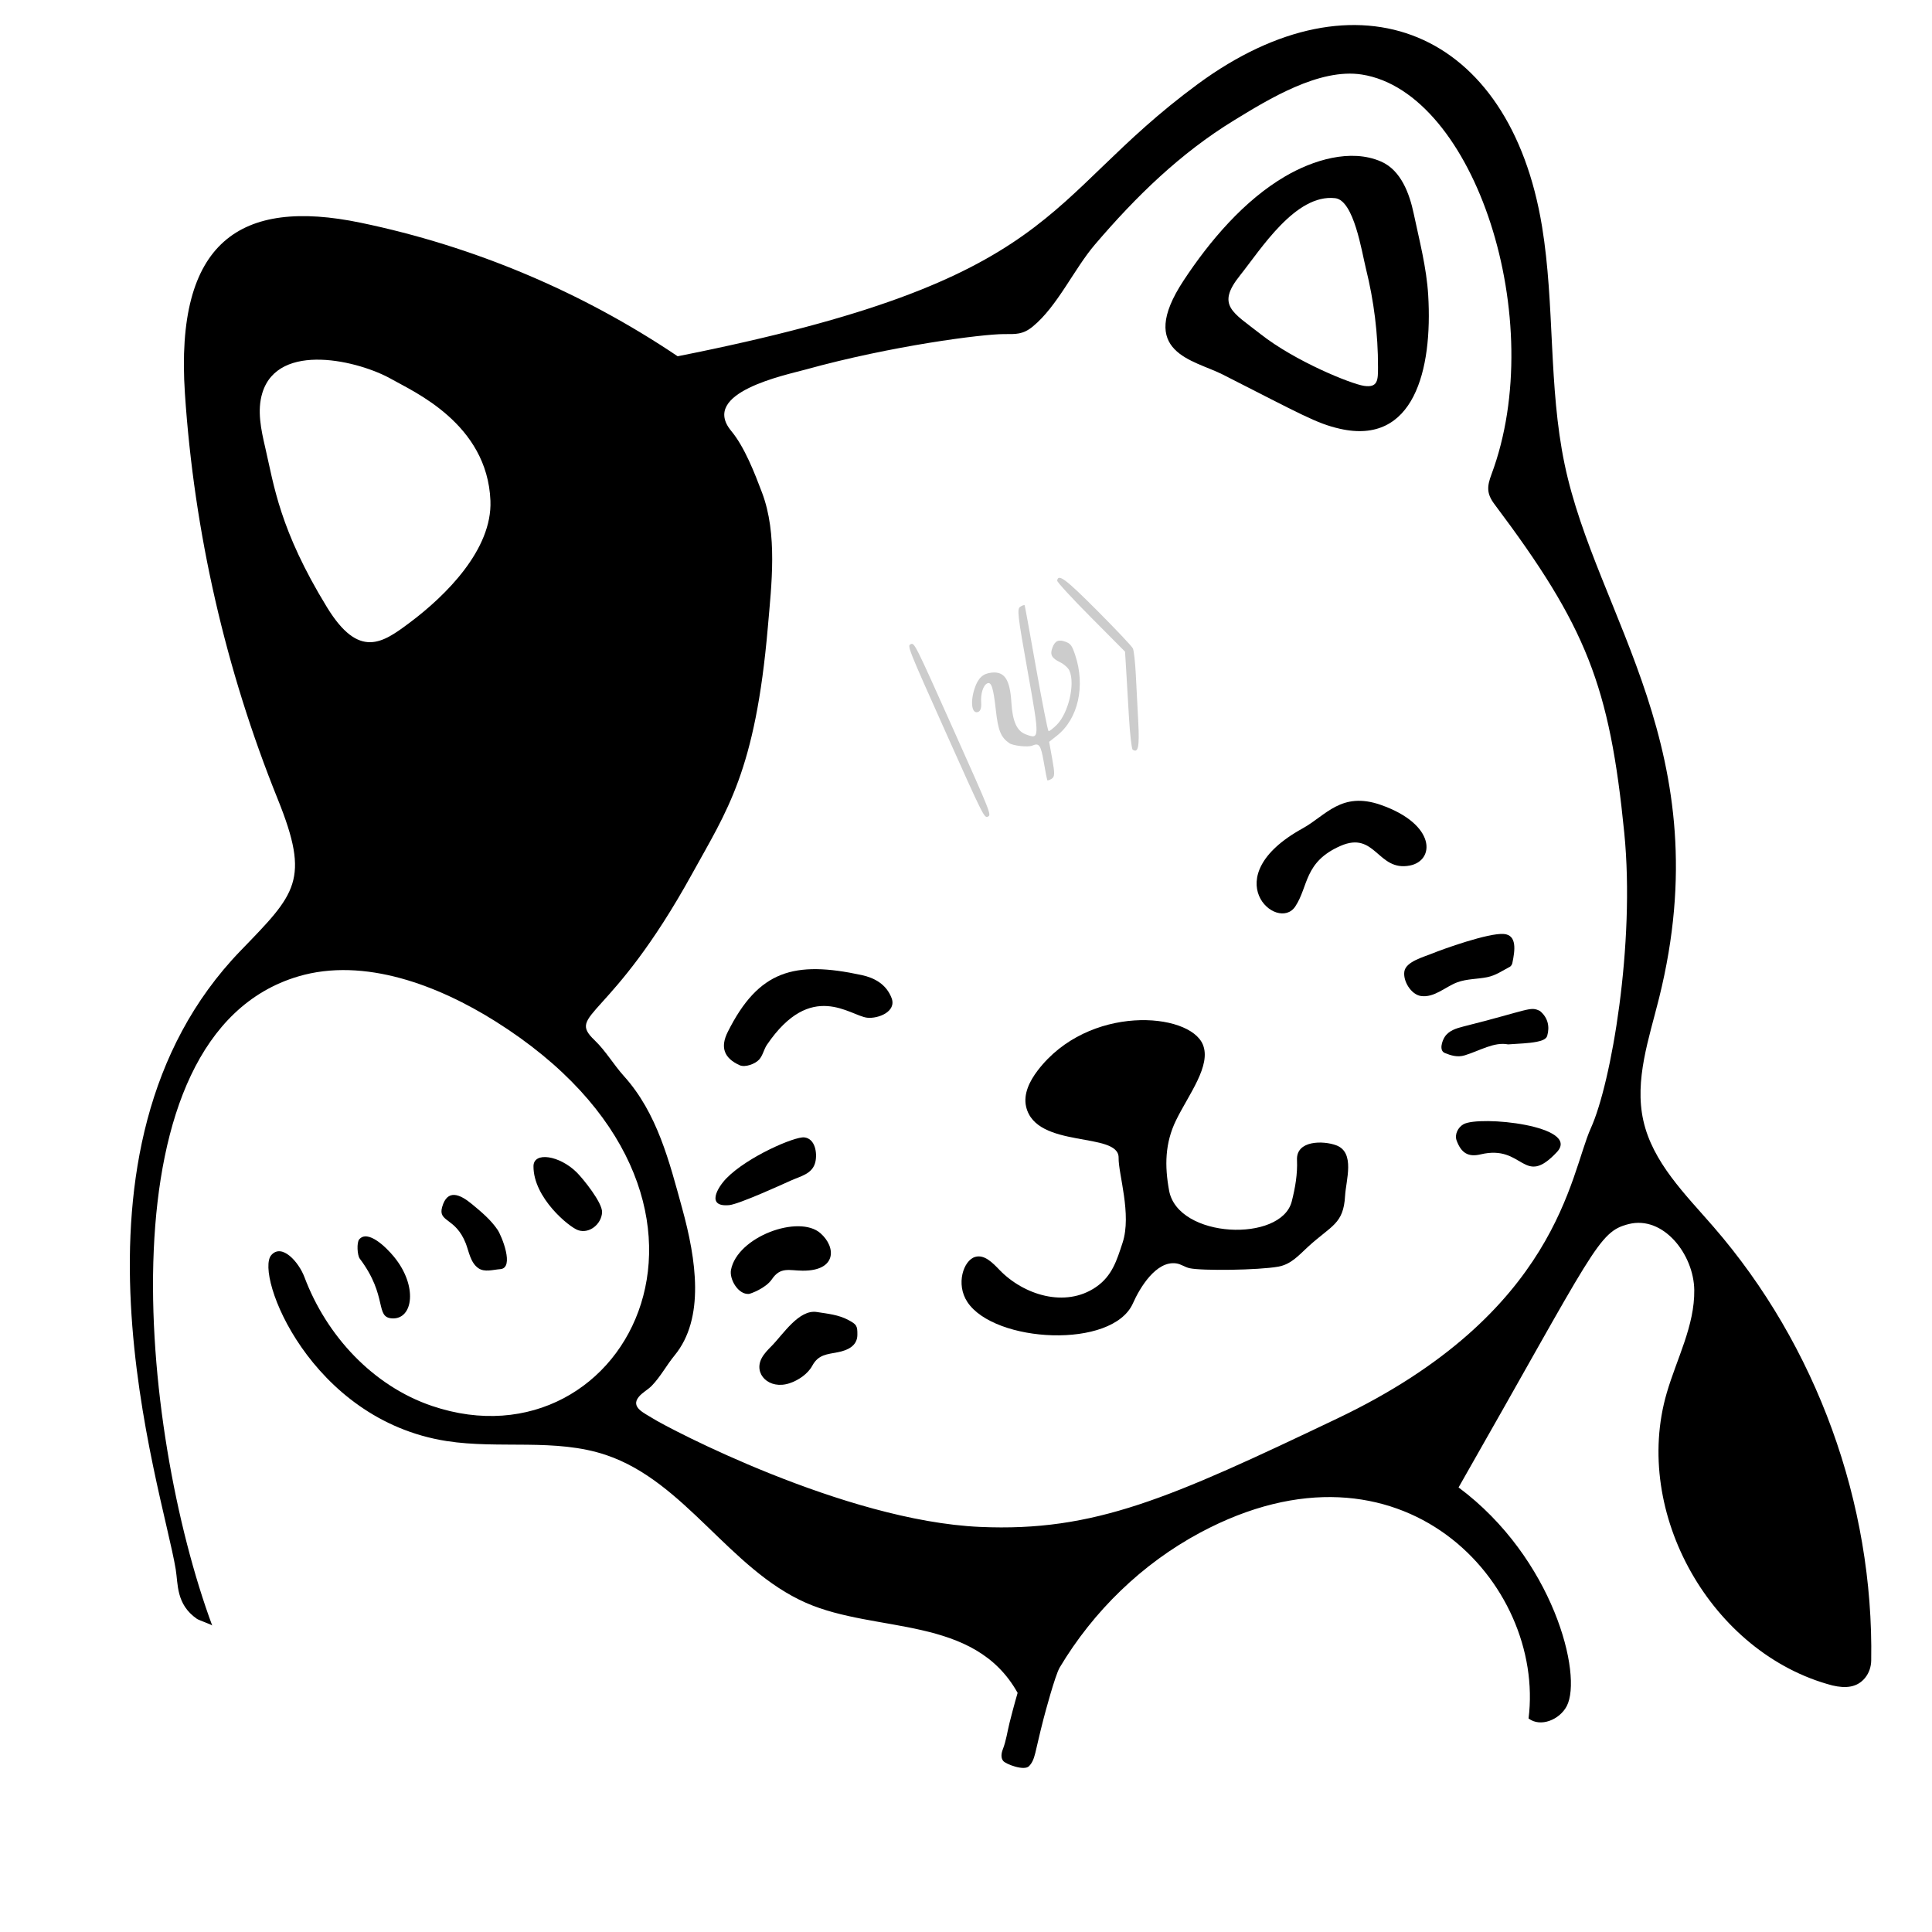
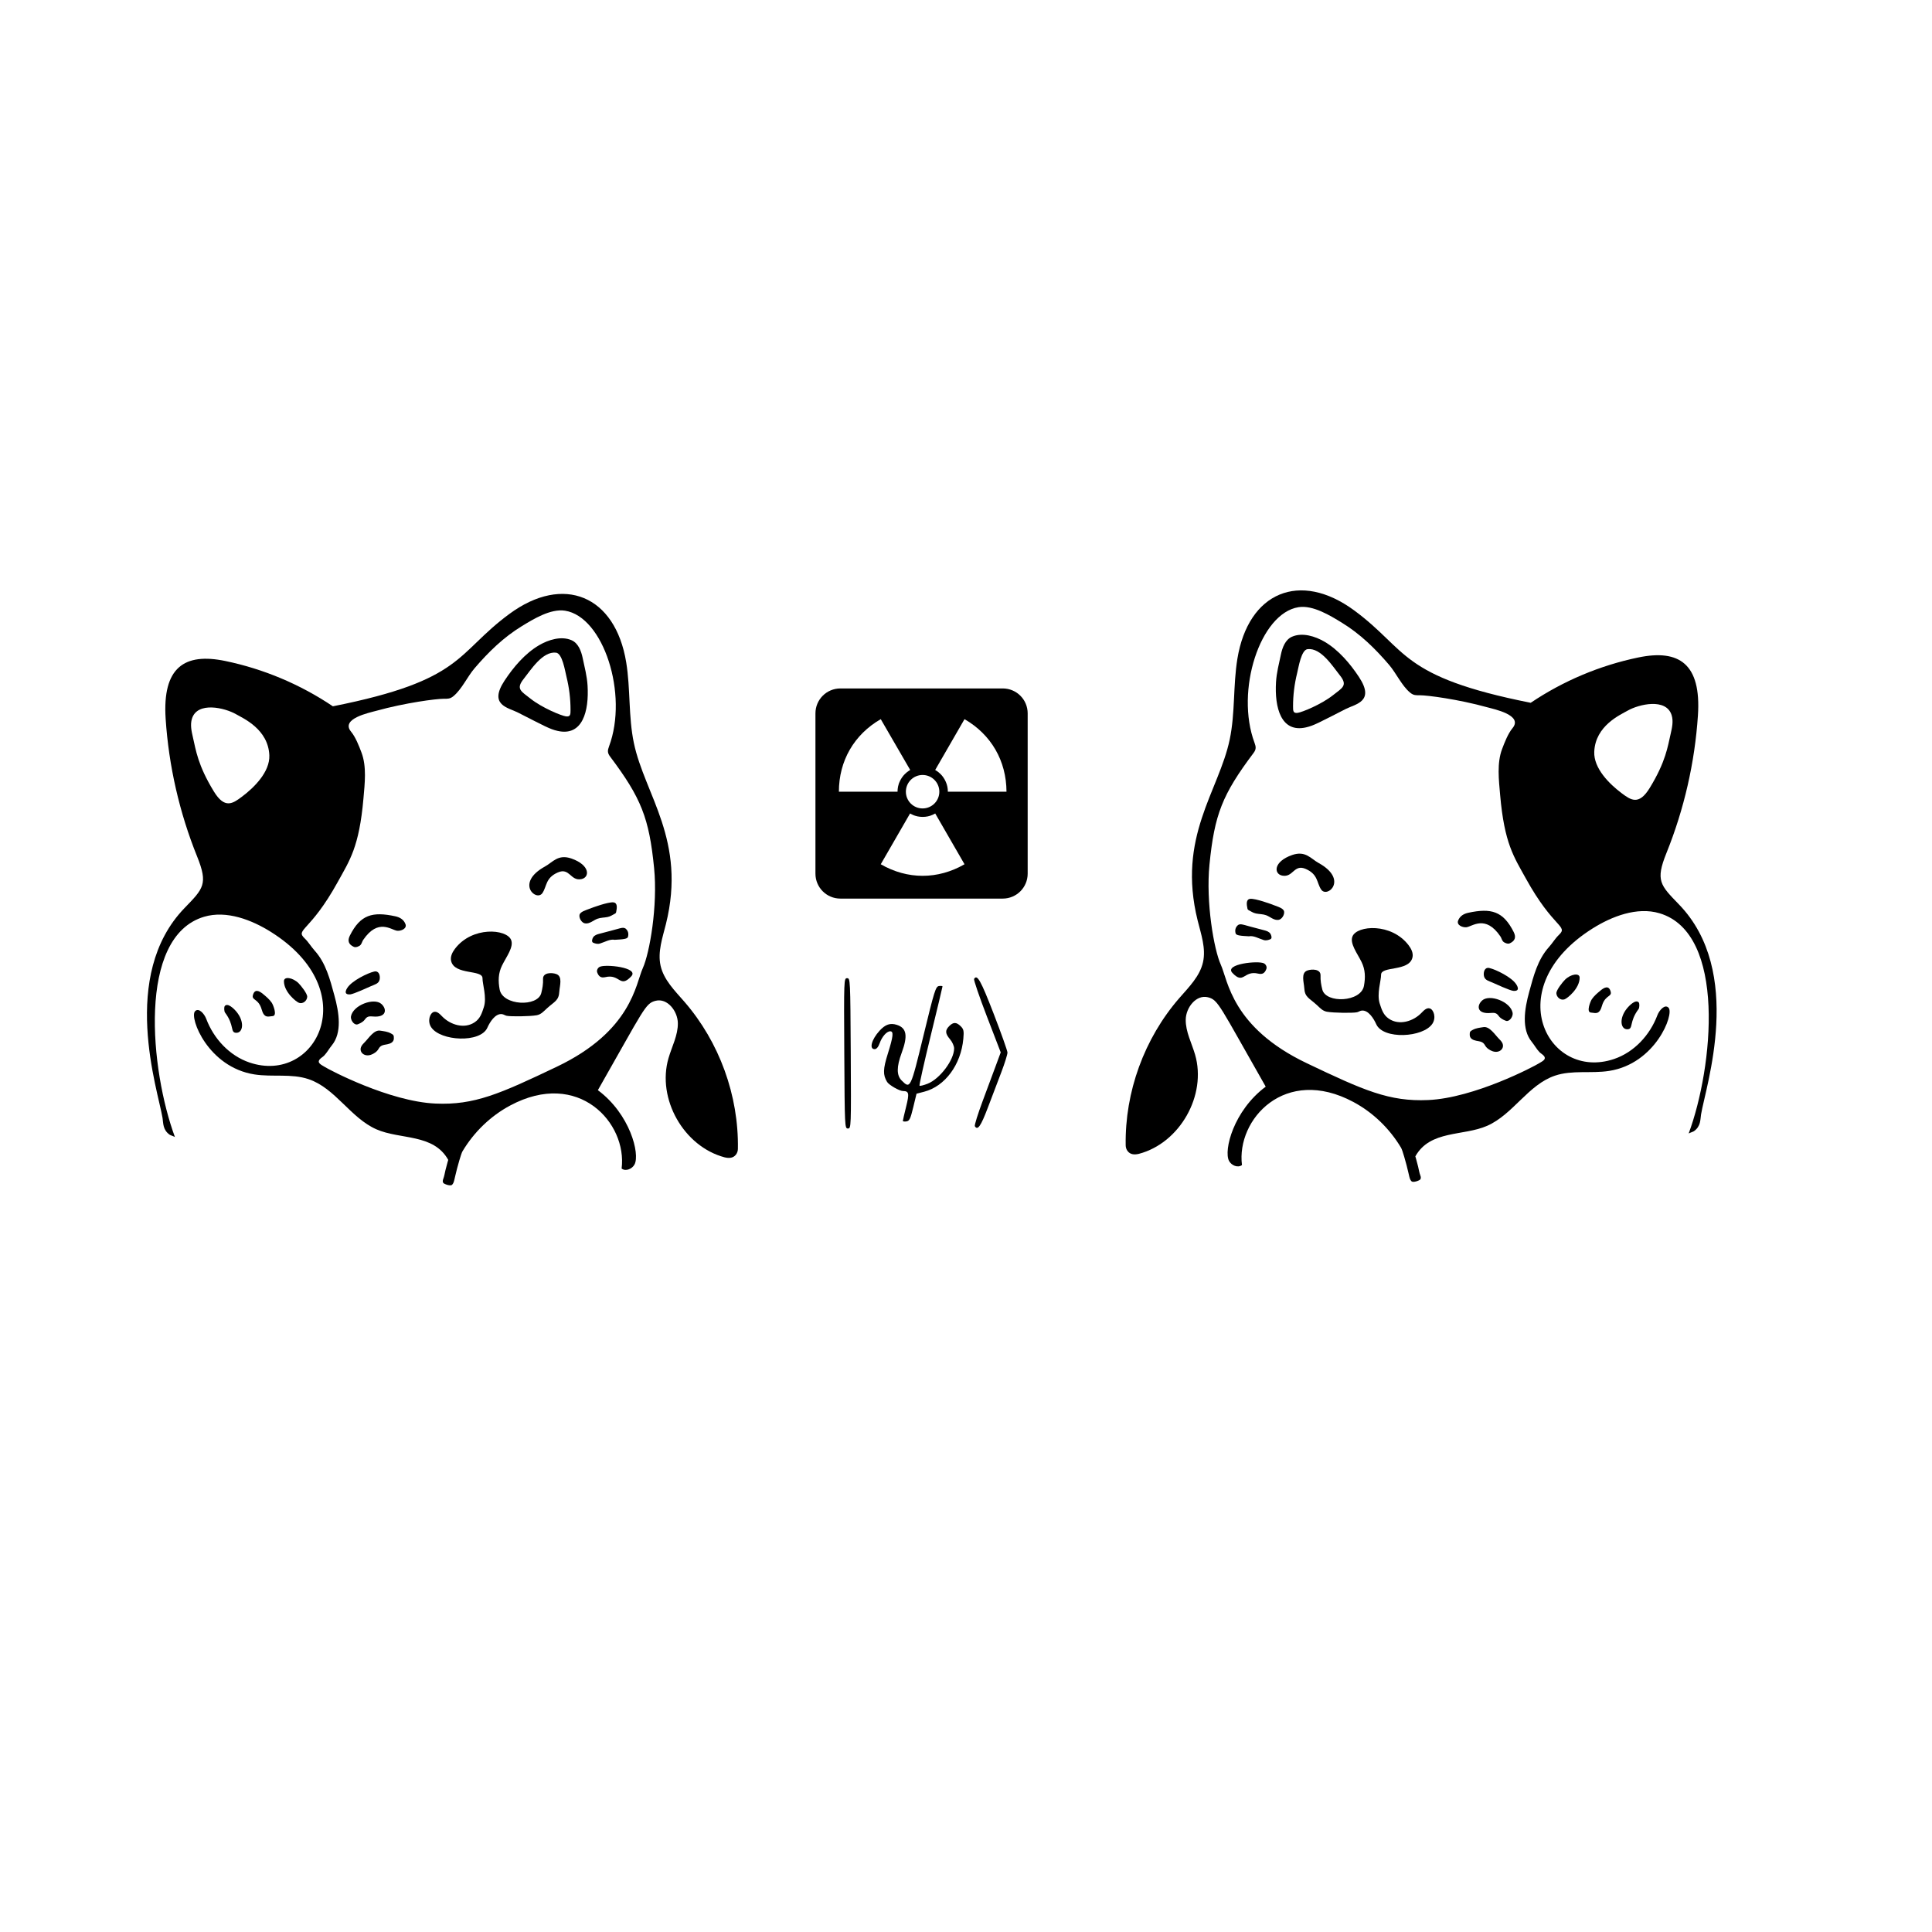
<svg xmlns="http://www.w3.org/2000/svg" width="900" height="900" id="svg2" version="1.1">
  <defs id="defs4" />
  <g id="layer1" transform="translate(-145.8872,310.3078)">
+     <path style="opacity:1;fill:#000000;fill-opacity:1;fill-rule:evenodd;stroke:none;stroke-width:2;stroke-linecap:square;stroke-linejoin:miter;stroke-miterlimit:4;stroke-dasharray:none;stroke-dashoffset:0;stroke-opacity:1" d="m 537.383,10.393 c -6.444,0 -11.631,5.187 -11.631,11.631 l 0,74.636 c 0,6.444 5.187,11.631 11.631,11.631 l 75.605,0 c 6.444,0 11.631,-5.187 11.631,-11.631 l 0,-74.636 c 0,-6.444 -5.187,-11.631 -11.631,-11.631 l -75.605,0 z m 18.791,14.309 13.718,23.67 -0.701,0.438 c -0.321,0.204 -0.613,0.438 -0.905,0.672 -0.292,0.233 -0.584,0.496 -0.847,0.759 -0.263,0.263 -0.525,0.526 -0.759,0.817 -0.233,0.292 -0.467,0.584 -0.672,0.905 -0.204,0.321 -0.409,0.642 -0.584,0.963 -0.175,0.321 -0.35,0.671 -0.496,1.022 -0.175,0.35 -0.292,0.7 -0.409,1.08 -0.117,0.35 -0.204,0.73 -0.292,1.109 -0.058,0.379 -0.146,0.788 -0.175,1.167 -0.029,0.379 -0.058,0.788 -0.058,1.197 l -27.319,0 c 0,-14.36 7.063,-26.618 19.497,-33.798 z m 39.022,0 c 12.433,7.18 19.497,19.438 19.555,33.798 l -27.318,0 c 0,-0.409 -0.029,-0.817 -0.058,-1.197 -0.029,-0.409 -0.087,-0.788 -0.175,-1.167 -0.088,-0.379 -0.175,-0.73 -0.292,-1.109 -0.117,-0.379 -0.263,-0.729 -0.409,-1.08 -0.146,-0.35 -0.321,-0.7 -0.497,-1.022 -0.175,-0.321 -0.379,-0.642 -0.584,-0.963 -0.204,-0.321 -0.437,-0.613 -0.671,-0.905 -0.233,-0.263 -0.496,-0.555 -0.759,-0.817 -0.292,-0.263 -0.555,-0.525 -0.847,-0.759 -0.292,-0.234 -0.584,-0.467 -0.905,-0.672 -0.233,-0.175 -0.467,-0.292 -0.701,-0.438 l 13.659,-23.67 z m -19.525,26.005 a 7.793,7.793 0 0 1 7.793,7.793 7.793,7.793 0 0 1 -7.793,7.793 7.793,7.793 0 0 1 -7.793,-7.793 7.793,7.793 0 0 1 7.793,-7.793 z m -5.837,17.921 c 0.088,0.058 0.175,0.117 0.292,0.175 0.321,0.175 0.671,0.351 1.022,0.497 0.35,0.175 0.7,0.292 1.08,0.409 0.35,0.117 0.73,0.204 1.109,0.292 0.379,0.088 0.788,0.146 1.167,0.175 0.409,0.029 0.788,0.058 1.197,0.058 0.409,0 0.817,-0.029 1.197,-0.058 0.409,-0.029 0.788,-0.087 1.167,-0.175 0.379,-0.088 0.73,-0.175 1.109,-0.292 0.379,-0.117 0.729,-0.263 1.08,-0.409 0.35,-0.146 0.7,-0.321 1.022,-0.497 l 0.263,-0.175 13.659,23.67 c -12.433,7.18 -26.589,7.18 -39.022,0 l 13.66,-23.67 z" id="rect4282" />
    <g style="font-style:normal;font-variant:normal;font-weight:normal;font-stretch:normal;font-size:1041.667px;line-height:125%;font-family:FreeSerif;-inkscape-font-specification:FreeSerif;letter-spacing:0px;word-spacing:0px;fill:#000000;fill-opacity:1;stroke:none" id="text3024" />
-     <g id="g4157" transform="matrix(0.5010862,0,0,0.5010862,185.8244,-309.9639)">
+     <g id="g4157" transform="matrix(0.1700438,0,0,0.1700438,207.3768,-37.48755)">
      <path id="path4159" d="m 1513.211,1139.773 c -26.153,-30.132 -56.498,-59.804 -65.177,-98.747 -8.427,-37.811 5.355,-76.49 14.693,-114.087 56.957,-229.308 -58.146,-353.746 -87.878,-496.049 -15.142,-72.474 -9.009,-147.862 -20.97,-220.928 C 1323.968,27.242 1182.372,-31.931 1033.762,77.531 886.123,186.277 910.604,258.98 550.293,330.521 461.298,270.576 360.556,228.145 255.491,206.354 143.854,183.201 82.799,223.554 92.207,365.15 c 8.583,129.177 37.822,256.961 86.269,377.017 30.527,75.648 16.839,87.913 -34.322,140.778 -179.303,185.275 -73.066,498.763 -60.49,575.342 2.287,13.924 0.269,32.532 19.737,46.026 1.759,1.219 13.887,5.396 14.184,6.197 -67.176,-181.3 -104.337,-548.525 79.79,-603.399 61.886,-18.444 131.216,8.857 183.264,41.542 257.679,161.818 123.45,419.309 -58.637,357.74 -55.016,-18.603 -98.227,-65.393 -118.658,-119.756 -5.287,-14.07 -20.984,-31.816 -30.857,-20.483 -15.51,17.803 35.984,153.011 163.002,172.846 49.186,7.681 101.076,-2.912 148.256,12.974 73.549,24.764 114.773,106.136 185.804,137.397 65.406,28.785 156.223,11.175 196.793,83.733 0,0 -3.499,11.757 -7.51,27.81 -2.093,8.377 -3.125,16.632 -6.25,24.668 -1.385,3.562 -2.051,7.989 0.434,10.893 2.477,2.896 19.459,9.475 23.947,4.731 5.93,-6.268 5.238,-12.255 13.439,-43.876 1.223,-4.715 10.797,-40.662 15.055,-47.799 31.31,-52.474 76.742,-96.59 130.649,-125.43 187.178,-100.14 320.956,47.778 305.221,172.81 11.295,8.527 28.921,1.05 35.493,-11.483 15.008,-28.622 -12.236,-137.591 -100.549,-203.312 127.017,-222.635 129.584,-237.639 158.193,-244.838 32.165,-8.094 60.481,28.138 60.919,61.302 0.438,33.164 -16.265,63.785 -25.557,95.624 -32.546,111.518 41.641,242.541 154.012,272.005 12.355,2.904 23.129,1.979 30.484,-7.232 3.591,-4.497 5.456,-10.145 5.553,-15.898 2.46,-146.255 -50.772,-292.823 -146.664,-403.306 z M 301.271,578.106 c -25.164,18.839 -47.112,34.551 -77.022,-14.31 -44.141,-72.11 -49.261,-113.471 -57.34,-148.242 -3.901,-16.789 -7.783,-34.537 -2.703,-51.013 14.845,-48.147 90.31,-29.854 120.538,-12.506 19.466,11.171 88.639,40.987 91.489,112.777 1.801,45.376 -41.495,88.24 -74.962,113.294 z m 1098.023,469.879 c -19.502,42.996 -30.047,171.926 -235.49,269.912 -156.119,74.461 -226.025,105.636 -332.438,100.921 -126.388,-5.599 -290.687,-92.215 -304.433,-101.02 -7.349,-4.707 -20.661,-10.044 -12.894,-19.74 3.404,-4.249 8.455,-6.629 12.158,-10.447 8.213,-8.468 13.685,-19.039 21.191,-28.17 28.47,-34.635 20.155,-89.273 7.088,-136.804 -11.924,-43.375 -23.141,-88.586 -54.138,-122.915 -9.541,-10.566 -16.87,-23.392 -27.281,-33.358 -26.542,-25.408 14.757,-17.001 90.736,-154.833 32.255,-58.514 58.742,-95.218 70.309,-228.881 3.474,-40.148 9.18,-86.882 -5.385,-125.401 -6.849,-18.113 -16.184,-42.308 -28.588,-57.26 -29.608,-35.689 50.27,-51.914 69.036,-57.111 80.125,-22.19 164.562,-32.996 184.459,-32.973 11.043,0.012 17.55,0.588 26.875,-7.09 22.926,-18.877 38.197,-53.313 57.781,-76.244 37.987,-44.482 79.245,-84.793 129.319,-115.42 31.885,-19.502 79.223,-48.738 118.753,-42.542 105.16,16.484 173.858,228.83 120.533,371.623 -4.096,10.969 -4.846,17.7 2.722,27.77 85.576,113.872 107.11,168.699 120.714,305.636 10.253,103.262 -12.126,232.675 -31.027,274.347 z" />
      <path id="path4161" d="m 456.336,1089.131 c 6.233,6.155 24.117,28.409 23.687,37.241 -0.521,10.725 -11.538,20.144 -22.183,16.639 -8.212,-2.704 -41.755,-30.055 -41.58,-59.534 0.082,-13.751 24.159,-10.062 40.076,5.654 z" />
      <path id="path4163" d="m 364.881,1178.201 c -7.345,-5.237 -8.654,-15.525 -11.611,-23.041 -9.543,-24.251 -25.954,-19.429 -21.943,-33.675 4.8,-17.047 16.421,-12.089 27.571,-2.876 8.766,7.243 17.658,14.623 24.019,24.048 3.625,5.372 16.063,35.604 2.387,36.536 -6.622,0.452 -14.567,3.183 -20.423,-0.992 z" />
      <path id="path4165" d="m 285.236,1224.975 c -16.857,-0.608 -3.845,-20.258 -30.489,-55.574 -2.322,-3.078 -2.948,-14.98 -0.513,-17.872 7.879,-9.36 24.751,6.89 32.378,16.205 22.237,27.159 17.683,57.928 -1.376,57.241 z" />
      <path id="path4167" d="m 1026.152,1178.3 c -4.4,-0.988 -7.848,-3.813 -12.337,-4.456 -18.762,-2.687 -33.961,22.843 -40.255,37.065 -18.956,42.84 -128.826,36.937 -153.958,-1.215 -10.923,-16.583 -3.617,-38.579 7.147,-41.85 8.716,-2.649 16.488,5.584 22.814,12.138 22.334,23.138 60.924,35.443 89.487,15.939 15.178,-10.364 19.441,-24.802 24.852,-41.253 8.683,-26.4 -3.987,-64.117 -3.675,-78.946 0.522,-24.79 -76.71,-7.925 -85.986,-47.513 -2.777,-11.85 3.329,-23.97 10.711,-33.647 47.18,-61.85 141.029,-54.294 153.57,-24.207 8.111,19.46 -13.151,46.409 -24.854,70.349 -10.421,21.317 -10.733,42.461 -6.508,65.432 8.24,44.795 104.281,48.515 114.044,10.036 3.174,-12.509 5.44,-25.328 4.856,-38.549 -0.809,-18.365 24.469,-18.029 36.445,-13.585 17.88,6.634 9.067,32.536 8.253,46.999 -1.489,26.459 -12.642,27.368 -34.465,47.374 -8.485,7.778 -15.621,16.287 -27.586,18.448 -18.371,3.318 -71.256,3.979 -82.555,1.441 z" />
      <path id="path4169" d="m 1165.789,397.884 c -21.478,-4.91 -35.042,-12.902 -108.763,-50.389 -26.837,-13.646 -80.673,-20.143 -36.401,-87.37 24.263,-36.844 56.284,-74.62 94.725,-97.025 25.309,-14.751 60.416,-26.014 88.841,-13.614 18.62,8.125 26.483,29.966 30.368,48.385 5.297,25.112 11.916,49.994 13.473,75.765 4.213,69.703 -13.356,139.997 -82.243,124.248 z m -4.224,-214.332 c -36.9,-4.21 -69.141,47.615 -88.59,71.948 -22.23,27.813 -6.561,34.109 19.008,54.253 32.491,25.596 84.395,46.491 96.385,48.285 13.16,1.969 12.985,-5.815 13.009,-17.403 0.066,-30.823 -3.791,-61.637 -11.22,-91.544 -3.912,-15.755 -11.138,-63.548 -28.592,-65.539 z" />
      <path id="path4171" d="m 1166.532,785.708 c -33.999,14.871 -29.684,37.645 -42.067,56.304 -16.539,24.921 -75.594,-27.122 6.865,-72.599 21.582,-11.903 35.962,-34.673 72.665,-21.82 51.524,18.043 50.424,51.761 27.029,56.366 -30.105,5.925 -31.815,-32.543 -64.492,-18.251 z" />
      <path id="path4173" d="m 633.279,970.612 c -2.789,4.104 -3.766,9.821 -7.137,13.623 -3.642,4.108 -13.067,7.727 -18.335,5.324 -14.615,-6.668 -18.012,-16.788 -10.953,-30.893 28.664,-57.276 61.815,-66.413 124.579,-52.86 11.553,2.495 22.771,8.339 27.733,21.337 4.857,12.725 -12.617,19.396 -22.681,18.288 -15.94,-1.756 -52.004,-35.434 -93.206,25.181 z" />
      <path id="path4175" d="m 637.908,1188.575 c -5.595,8.292 -19.762,13.507 -21.387,13.638 -9.983,0.808 -18.272,-13.722 -16.661,-22.27 5.828,-30.925 63.093,-51.854 83.183,-34.161 14.926,13.144 14.964,35.14 -16.662,34.828 -12.395,-0.122 -20.509,-3.84 -28.473,7.965 z" />
      <path id="path4177" d="m 717.365,1240.397 c -0.134,10.242 -9.212,14.252 -17.947,15.986 -10.358,2.056 -18.298,2.074 -24.009,12.648 -4.116,7.621 -13.043,13.583 -21.119,16.241 -19.047,6.269 -33.744,-8.64 -25.868,-23.381 2.274,-4.255 5.724,-7.743 9.124,-11.165 10.586,-10.651 25.384,-34.309 42.111,-31.688 10.141,1.589 20.158,2.509 29.361,7.443 7.688,4.12 8.458,5.321 8.347,13.916 z" />
      <path id="path4179" d="m 1275.09,912.52 c -10.904,4.013 -21.432,14.606 -33.884,12.73 -9.084,-1.369 -16.852,-14.026 -15.304,-22.983 1.555,-8.994 17.964,-13.307 25.038,-16.213 10.747,-4.414 53.436,-19.693 67.508,-18.453 12.137,1.07 10.386,14.942 7.799,27.098 -0.27,1.269 -1.226,2.85 -2.317,3.415 -7.241,3.752 -12.936,8.02 -21.154,9.666 -9.195,1.843 -18.782,1.463 -27.686,4.74 z" />
      <path id="path4181" d="m 668.031,1056.7 c 10.209,1.148 12.126,14.675 10.294,22.768 -2.564,11.323 -13.866,13.272 -23.274,17.568 -7.218,3.296 -47.912,21.818 -56.838,22.634 -21.661,1.98 -11,-16.295 -2.671,-24.855 19.584,-20.128 63.661,-39.108 72.489,-38.115 z" />
      <path id="path4183" d="m 1296.82,1072.472 c -11.681,2.792 -18.075,-1.341 -22.346,-12.816 -2.113,-5.675 1.276,-12.251 6.259,-15.122 14.762,-8.504 109.854,1.37 86.914,25.851 -31.474,33.587 -30.611,-7.523 -70.827,2.087 z" />
      <path id="path4185" d="m 1322.282,970.236 c -12.939,-2.531 -26.178,5.846 -40.296,10.184 -6.817,2.094 -12.979,0.065 -18.47,-2.172 -5.583,-2.276 -2.596,-11.062 -0.187,-14.872 3.723,-5.888 10.783,-8.09 17.196,-9.706 62.161,-15.659 62.235,-19.071 71.428,-14.475 7.399,6.185 9.197,14.436 6.721,23.097 -0.961,3.362 -5.687,4.732 -9.737,5.523 -7.9,1.543 -15.893,1.635 -26.655,2.421 z" />
    </g>
-     <path style="fill:#cccccc" d="m 586.397,30.708 c -17.711,-39.589 -17.944,-40.176 -16.241,-40.938 1.703,-0.762 1.985,-0.197 19.697,39.392 17.711,39.589 17.944,40.176 16.241,40.938 -1.703,0.762 -1.985,0.197 -19.697,-39.392 z m 87.136,8.208 C 673.039,38.58 672.246,31.587 671.772,23.377 671.298,15.167 670.7,5.031 670.443,0.853 L 669.976,-6.743 654.096,-22.725 c -8.734,-8.79 -15.814,-16.481 -15.732,-17.091 0.456,-3.408 3.908,-0.819 18.709,14.026 8.648,8.674 16.097,16.564 16.553,17.533 0.456,0.969 1.062,6.295 1.348,11.837 0.286,5.541 0.809,15.661 1.162,22.487 0.597,11.533 -0.025,14.6 -2.602,12.849 z m -39.816,14.147 c -0.138,-0.31 -0.855,-4.059 -1.591,-8.331 -1.373,-7.967 -2.158,-9.094 -5.365,-7.705 -1.934,0.838 -8.935,0.094 -10.702,-1.137 -3.94,-2.745 -5.21,-5.853 -6.264,-15.339 -1.169,-10.515 -2.082,-13.375 -3.998,-12.518 -1.89,0.846 -3.147,4.8 -2.841,8.941 0.172,2.326 -0.287,3.862 -1.287,4.309 -3.039,1.36 -3.946,-4.399 -1.732,-10.992 1.614,-4.805 3.849,-6.858 7.92,-7.274 5.988,-0.612 8.518,3.221 9.166,13.889 0.533,8.766 2.537,13.278 6.585,14.824 6.647,2.538 6.655,2.325 1.015,-29.268 -4.742,-26.564 -5.032,-29.136 -3.406,-30.166 0.978,-0.62 1.882,-0.896 2.008,-0.613 0.127,0.282 2.534,13.525 5.351,29.429 2.817,15.903 5.412,29.026 5.767,29.162 0.355,0.135 2.077,-1.186 3.827,-2.936 5.449,-5.45 8.626,-18.999 5.91,-25.207 -0.558,-1.275 -2.502,-3.038 -4.322,-3.918 -3.999,-1.935 -4.855,-3.572 -3.594,-6.874 1.223,-3.204 2.885,-3.912 6.206,-2.644 2.285,0.872 2.899,1.729 4.362,6.083 4.859,14.468 1.414,29.788 -8.455,37.596 l -3.655,2.892 1.452,8.054 c 1.23,6.824 1.18,8.226 -0.326,9.181 -0.978,0.62 -1.892,0.873 -2.03,0.563 z" id="path4154" />
+     <path style="fill:#000000" d="m 539.188,180.392 c -0.195,-34.509 -0.177,-35.011 1.308,-35.019 1.484,-0.009 1.508,0.493 1.704,35.002 0.195,34.509 0.177,35.011 -1.308,35.019 -1.484,0.009 -1.509,-0.493 -1.704,-35.002 z m 60.814,33.931 c -0.252,-0.403 1.414,-5.749 3.703,-11.88 2.289,-6.13 5.105,-13.702 6.258,-16.827 l 2.097,-5.681 -6.436,-16.732 c -3.54,-9.203 -6.227,-17.074 -5.972,-17.492 1.425,-2.335 3.108,0.657 9.123,16.216 3.514,9.091 6.407,17.225 6.428,18.077 0.021,0.852 -1.246,4.924 -2.816,9.051 -1.57,4.127 -4.436,11.663 -6.369,16.746 -3.266,8.589 -4.705,10.621 -6.017,8.521 z m -33.53,-2.473 c -0.001,-0.27 0.68,-3.23 1.514,-6.577 1.556,-6.242 1.346,-7.314 -1.435,-7.331 -1.677,-0.009 -6.536,-2.798 -7.428,-4.261 -1.988,-3.263 -1.916,-5.933 0.36,-13.178 2.523,-8.031 2.775,-10.407 1.105,-10.397 -1.648,0.009 -3.832,2.486 -4.937,5.599 -0.622,1.749 -1.447,2.72 -2.32,2.725 -2.649,0.014 -1.462,-4.469 2.265,-8.559 2.717,-2.981 5.003,-3.759 8.101,-2.756 4.557,1.475 5.169,5.078 2.218,13.054 -2.425,6.554 -2.413,10.482 0.039,12.906 4.026,3.981 4.1,3.828 10.129,-20.986 5.07,-20.864 5.683,-22.829 7.198,-23.058 0.911,-0.137 1.657,-0.049 1.659,0.198 0.002,0.246 -2.494,10.661 -5.545,23.145 -3.051,12.484 -5.372,22.871 -5.157,23.084 0.215,0.212 1.893,-0.197 3.729,-0.91 5.717,-2.22 12.376,-11.066 12.39,-16.458 0.002,-1.107 -0.848,-3.015 -1.89,-4.239 -2.291,-2.692 -2.389,-4.158 -0.411,-6.158 1.918,-1.94 3.356,-1.923 5.367,0.065 1.384,1.368 1.556,2.189 1.224,5.828 -1.103,12.094 -8.527,22.143 -18.218,24.663 l -3.59,0.933 -1.527,6.331 c -1.294,5.364 -1.78,6.369 -3.183,6.58 -0.911,0.137 -1.657,0.029 -1.659,-0.242 z" id="path4154" />
+     <g id="g4302" transform="matrix(0.5980392,0,0,0.5980392,539.9791,-279.3387)">
+       <rect rx="66.638" ry="66.638" y="279.176" x="884.817" height="335.424" width="338.745" id="rect4282-8" style="opacity:1;fill:#ffcc00;fill-opacity:1;fill-rule:evenodd;stroke:none;stroke-width:2;stroke-linecap:square;stroke-linejoin:miter;stroke-miterlimit:4;stroke-dasharray:none;stroke-dashoffset:0;stroke-opacity:1" />
+       <path id="path4219-2" d="m 989.05,328.201 c -42.6,24.6 -66.801,66.601 -66.801,115.801 l 93.602,0 c 0,-1.4 0.099,-2.8 0.199,-4.1 0.1,-1.3 0.4,-2.7 0.6,-4 0.3,-1.3 0.6,-2.601 1,-3.801 0.4,-1.3 0.8,-2.499 1.4,-3.699 0.5,-1.2 1.099,-2.4 1.699,-3.5 0.6,-1.1 1.3,-2.201 2,-3.301 0.7,-1.1 1.501,-2.1 2.301,-3.1 0.8,-1 1.7,-1.901 2.6,-2.801 0.9,-0.9 1.9,-1.8 2.9,-2.6 1,-0.8 2,-1.601 3.1,-2.301 l 2.4,-1.5 -47,-81.1 z m 133.699,0 -46.799,81.1 c 0.8,0.5 1.6,0.9 2.4,1.5 1.1,0.7 2.1,1.501 3.1,2.301 1,0.8 1.9,1.7 2.9,2.6 0.9,0.9 1.8,1.901 2.6,2.801 0.8,1 1.599,2 2.299,3.1 0.7,1.1 1.4,2.201 2,3.301 0.6,1.1 1.201,2.3 1.701,3.5 0.5,1.2 1,2.399 1.4,3.699 0.4,1.3 0.7,2.501 1,3.801 0.3,1.3 0.5,2.6 0.6,4 0.1,1.3 0.199,2.7 0.199,4.1 l 93.6,0 c -0.2,-49.2 -24.4,-91.201 -67,-115.801 z m -66.898,89.1 a 26.7,26.7 0 0 0 -26.701,26.701 26.7,26.7 0 0 0 26.701,26.699 26.7,26.7 0 0 0 26.699,-26.699 26.7,26.7 0 0 0 -26.699,-26.701 z m -20,61.4 -46.801,81.1 c 42.6,24.6 91.099,24.6 133.699,0 l -46.799,-81.1 -0.9,0.6 c -1.1,0.6 -2.3,1.201 -3.5,1.701 -1.2,0.5 -2.399,1 -3.699,1.4 -1.3,0.4 -2.501,0.7 -3.801,1 -1.3,0.3 -2.6,0.5 -4,0.6 -1.3,0.1 -2.7,0.199 -4.1,0.199 -1.4,0 -2.7,-0.099 -4.1,-0.199 -1.3,-0.1 -2.7,-0.3 -4,-0.6 -1.3,-0.3 -2.601,-0.6 -3.801,-1 -1.3,-0.4 -2.499,-0.8 -3.699,-1.4 -1.2,-0.5 -2.4,-1.101 -3.5,-1.701 -0.4,-0.2 -0.7,-0.4 -1,-0.6 z" />
+     </g>
+     <g id="g4157-7" transform="matrix(-0.1700438,0,0,0.1700438,952.5272,-39.12483)">
+       <path id="path4159-0" d="m 1513.211,1139.773 c -26.153,-30.132 -56.498,-59.804 -65.177,-98.747 -8.427,-37.811 5.355,-76.49 14.693,-114.087 56.957,-229.308 -58.146,-353.746 -87.878,-496.049 -15.142,-72.474 -9.009,-147.862 -20.97,-220.928 C 1323.968,27.242 1182.372,-31.931 1033.762,77.531 886.123,186.277 910.604,258.98 550.293,330.521 461.298,270.576 360.556,228.145 255.491,206.354 143.854,183.201 82.799,223.554 92.207,365.15 c 8.583,129.177 37.822,256.961 86.269,377.017 30.527,75.648 16.839,87.913 -34.322,140.778 -179.303,185.275 -73.066,498.763 -60.49,575.342 2.287,13.924 0.269,32.532 19.737,46.026 1.759,1.219 13.887,5.396 14.184,6.197 -67.176,-181.3 -104.337,-548.525 79.79,-603.399 61.886,-18.444 131.216,8.857 183.264,41.542 257.679,161.818 123.45,419.309 -58.637,357.74 -55.016,-18.603 -98.227,-65.393 -118.658,-119.756 -5.287,-14.07 -20.984,-31.816 -30.857,-20.483 -15.51,17.803 35.984,153.011 163.002,172.846 49.186,7.681 101.076,-2.912 148.256,12.974 73.549,24.764 114.773,106.136 185.804,137.397 65.406,28.785 156.223,11.175 196.793,83.733 0,0 -3.499,11.757 -7.51,27.81 -2.093,8.377 -3.125,16.632 -6.25,24.668 -1.385,3.562 -2.051,7.989 0.434,10.893 2.477,2.896 19.459,9.475 23.947,4.731 5.93,-6.268 5.238,-12.255 13.439,-43.876 1.223,-4.715 10.797,-40.662 15.055,-47.799 31.31,-52.474 76.742,-96.59 130.649,-125.43 187.178,-100.14 320.956,47.778 305.221,172.81 11.295,8.527 28.921,1.05 35.493,-11.483 15.008,-28.622 -12.236,-137.591 -100.549,-203.312 127.017,-222.635 129.584,-237.639 158.193,-244.838 32.165,-8.094 60.481,28.138 60.919,61.302 0.438,33.164 -16.265,63.785 -25.557,95.624 -32.546,111.518 41.641,242.541 154.012,272.005 12.355,2.904 23.129,1.979 30.484,-7.232 3.591,-4.497 5.456,-10.145 5.553,-15.898 2.46,-146.255 -50.772,-292.823 -146.664,-403.306 z M 301.271,578.106 c -25.164,18.839 -47.112,34.551 -77.022,-14.31 -44.141,-72.11 -49.261,-113.471 -57.34,-148.242 -3.901,-16.789 -7.783,-34.537 -2.703,-51.013 14.845,-48.147 90.31,-29.854 120.538,-12.506 19.466,11.171 88.639,40.987 91.489,112.777 1.801,45.376 -41.495,88.24 -74.962,113.294 z m 1098.023,469.879 c -19.502,42.996 -30.047,171.926 -235.49,269.912 -156.119,74.461 -226.025,105.636 -332.438,100.921 -126.388,-5.599 -290.687,-92.215 -304.433,-101.02 -7.349,-4.707 -20.661,-10.044 -12.894,-19.74 3.404,-4.249 8.455,-6.629 12.158,-10.447 8.213,-8.468 13.685,-19.039 21.191,-28.17 28.47,-34.635 20.155,-89.273 7.088,-136.804 -11.924,-43.375 -23.141,-88.586 -54.138,-122.915 -9.541,-10.566 -16.87,-23.392 -27.281,-33.358 -26.542,-25.408 14.757,-17.001 90.736,-154.833 32.255,-58.514 58.742,-95.218 70.309,-228.881 3.474,-40.148 9.18,-86.882 -5.385,-125.401 -6.849,-18.113 -16.184,-42.308 -28.588,-57.26 -29.608,-35.689 50.27,-51.914 69.036,-57.111 80.125,-22.19 164.562,-32.996 184.459,-32.973 11.043,0.012 17.55,0.588 26.875,-7.09 22.926,-18.877 38.197,-53.313 57.781,-76.244 37.987,-44.482 79.245,-84.793 129.319,-115.42 31.885,-19.502 79.223,-48.738 118.753,-42.542 105.16,16.484 173.858,228.83 120.533,371.623 -4.096,10.969 -4.846,17.7 2.722,27.77 85.576,113.872 107.11,168.699 120.714,305.636 10.253,103.262 -12.126,232.675 -31.027,274.347 z" />
+       <path id="path4161-5" d="m 456.336,1089.131 c 6.233,6.155 24.117,28.409 23.687,37.241 -0.521,10.725 -11.538,20.144 -22.183,16.639 -8.212,-2.704 -41.755,-30.055 -41.58,-59.534 0.082,-13.751 24.159,-10.062 40.076,5.654 z" />
+       <path id="path4163-7" d="m 364.881,1178.201 c -7.345,-5.237 -8.654,-15.525 -11.611,-23.041 -9.543,-24.251 -25.954,-19.429 -21.943,-33.675 4.8,-17.047 16.421,-12.089 27.571,-2.876 8.766,7.243 17.658,14.623 24.019,24.048 3.625,5.372 16.063,35.604 2.387,36.536 -6.622,0.452 -14.567,3.183 -20.423,-0.992 z" />
+       <path id="path4165-9" d="m 285.236,1224.975 c -16.857,-0.608 -3.845,-20.258 -30.489,-55.574 -2.322,-3.078 -2.948,-14.98 -0.513,-17.872 7.879,-9.36 24.751,6.89 32.378,16.205 22.237,27.159 17.683,57.928 -1.376,57.241 z" />
+       <path id="path4167-5" d="m 1026.152,1178.3 c -4.4,-0.988 -7.848,-3.813 -12.337,-4.456 -18.762,-2.687 -33.961,22.843 -40.255,37.065 -18.956,42.84 -128.826,36.937 -153.958,-1.215 -10.923,-16.583 -3.617,-38.579 7.147,-41.85 8.716,-2.649 16.488,5.584 22.814,12.138 22.334,23.138 60.924,35.443 89.487,15.939 15.178,-10.364 19.441,-24.802 24.852,-41.253 8.683,-26.4 -3.987,-64.117 -3.675,-78.946 0.522,-24.79 -76.71,-7.925 -85.986,-47.513 -2.777,-11.85 3.329,-23.97 10.711,-33.647 47.18,-61.85 141.029,-54.294 153.57,-24.207 8.111,19.46 -13.151,46.409 -24.854,70.349 -10.421,21.317 -10.733,42.461 -6.508,65.432 8.24,44.795 104.281,48.515 114.044,10.036 3.174,-12.509 5.44,-25.328 4.856,-38.549 -0.809,-18.365 24.469,-18.029 36.445,-13.585 17.88,6.634 9.067,32.536 8.253,46.999 -1.489,26.459 -12.642,27.368 -34.465,47.374 -8.485,7.778 -15.621,16.287 -27.586,18.448 -18.371,3.318 -71.256,3.979 -82.555,1.441 z" />
+       <path id="path4169-0" d="m 1165.789,397.884 c -21.478,-4.91 -35.042,-12.902 -108.763,-50.389 -26.837,-13.646 -80.673,-20.143 -36.401,-87.37 24.263,-36.844 56.284,-74.62 94.725,-97.025 25.309,-14.751 60.416,-26.014 88.841,-13.614 18.62,8.125 26.483,29.966 30.368,48.385 5.297,25.112 11.916,49.994 13.473,75.765 4.213,69.703 -13.356,139.997 -82.243,124.248 z m -4.224,-214.332 c -36.9,-4.21 -69.141,47.615 -88.59,71.948 -22.23,27.813 -6.561,34.109 19.008,54.253 32.491,25.596 84.395,46.491 96.385,48.285 13.16,1.969 12.985,-5.815 13.009,-17.403 0.066,-30.823 -3.791,-61.637 -11.22,-91.544 -3.912,-15.755 -11.138,-63.548 -28.592,-65.539 z" />
+       <path id="path4171-7" d="m 1166.532,785.708 c -33.999,14.871 -29.684,37.645 -42.067,56.304 -16.539,24.921 -75.594,-27.122 6.865,-72.599 21.582,-11.903 35.962,-34.673 72.665,-21.82 51.524,18.043 50.424,51.761 27.029,56.366 -30.105,5.925 -31.815,-32.543 -64.492,-18.251 z" />
+       <path id="path4173-3" d="m 633.279,970.612 c -2.789,4.104 -3.766,9.821 -7.137,13.623 -3.642,4.108 -13.067,7.727 -18.335,5.324 -14.615,-6.668 -18.012,-16.788 -10.953,-30.893 28.664,-57.276 61.815,-66.413 124.579,-52.86 11.553,2.495 22.771,8.339 27.733,21.337 4.857,12.725 -12.617,19.396 -22.681,18.288 -15.94,-1.756 -52.004,-35.434 -93.206,25.181 z" />
+       <path id="path4175-5" d="m 637.908,1188.575 c -5.595,8.292 -19.762,13.507 -21.387,13.638 -9.983,0.808 -18.272,-13.722 -16.661,-22.27 5.828,-30.925 63.093,-51.854 83.183,-34.161 14.926,13.144 14.964,35.14 -16.662,34.828 -12.395,-0.122 -20.509,-3.84 -28.473,7.965 z" />
+       <path id="path4177-5" d="m 717.365,1240.397 c -0.134,10.242 -9.212,14.252 -17.947,15.986 -10.358,2.056 -18.298,2.074 -24.009,12.648 -4.116,7.621 -13.043,13.583 -21.119,16.241 -19.047,6.269 -33.744,-8.64 -25.868,-23.381 2.274,-4.255 5.724,-7.743 9.124,-11.165 10.586,-10.651 25.384,-34.309 42.111,-31.688 10.141,1.589 20.158,2.509 29.361,7.443 7.688,4.12 8.458,5.321 8.347,13.916 z" />
+       <path id="path4179-8" d="m 1275.09,912.52 c -10.904,4.013 -21.432,14.606 -33.884,12.73 -9.084,-1.369 -16.852,-14.026 -15.304,-22.983 1.555,-8.994 17.964,-13.307 25.038,-16.213 10.747,-4.414 53.436,-19.693 67.508,-18.453 12.137,1.07 10.386,14.942 7.799,27.098 -0.27,1.269 -1.226,2.85 -2.317,3.415 -7.241,3.752 -12.936,8.02 -21.154,9.666 -9.195,1.843 -18.782,1.463 -27.686,4.74 z" />
+       <path id="path4181-6" d="m 668.031,1056.7 c 10.209,1.148 12.126,14.675 10.294,22.768 -2.564,11.323 -13.866,13.272 -23.274,17.568 -7.218,3.296 -47.912,21.818 -56.838,22.634 -21.661,1.98 -11,-16.295 -2.671,-24.855 19.584,-20.128 63.661,-39.108 72.489,-38.115 z" />
+       <path id="path4183-4" d="m 1296.82,1072.472 c -11.681,2.792 -18.075,-1.341 -22.346,-12.816 -2.113,-5.675 1.276,-12.251 6.259,-15.122 14.762,-8.504 109.854,1.37 86.914,25.851 -31.474,33.587 -30.611,-7.523 -70.827,2.087 z" />
+       <path id="path4185-8" d="m 1322.282,970.236 c -12.939,-2.531 -26.178,5.846 -40.296,10.184 -6.817,2.094 -12.979,0.065 -18.47,-2.172 -5.583,-2.276 -2.596,-11.062 -0.187,-14.872 3.723,-5.888 10.783,-8.09 17.196,-9.706 62.161,-15.659 62.235,-19.071 71.428,-14.475 7.399,6.185 9.197,14.436 6.721,23.097 -0.961,3.362 -5.687,4.732 -9.737,5.523 -7.9,1.543 -15.893,1.635 -26.655,2.421 z" />
+     </g>
+     <path style="fill:#000000" d="m 1175.84,-203.646 c -0.083,-14.718 -0.075,-14.932 0.558,-14.935 0.633,-0.004 0.643,0.21 0.727,14.928 0.083,14.718 0.075,14.932 -0.558,14.935 -0.633,0.004 -0.643,-0.21 -0.727,-14.928 z m 25.936,14.471 c -0.108,-0.172 0.603,-2.452 1.579,-5.067 0.976,-2.615 2.177,-5.844 2.669,-7.176 l 0.894,-2.423 -2.745,-7.136 c -1.51,-3.925 -2.656,-7.282 -2.547,-7.46 0.608,-0.996 1.326,0.28 3.891,6.916 1.499,3.877 2.732,7.346 2.741,7.71 0.01,0.363 -0.531,2.1 -1.201,3.86 -0.669,1.76 -1.892,4.974 -2.716,7.142 -1.393,3.663 -2.007,4.53 -2.566,3.634 z m -14.3,-1.055 c -6e-4,-0.115 0.29,-1.378 0.646,-2.805 0.664,-2.662 0.574,-3.119 -0.612,-3.127 -0.715,-0.004 -2.788,-1.193 -3.168,-1.817 -0.848,-1.391 -0.817,-2.53 0.154,-5.62 1.076,-3.425 1.184,-4.438 0.471,-4.434 -0.703,0.004 -1.634,1.06 -2.106,2.388 -0.265,0.746 -0.617,1.16 -0.989,1.162 -1.13,0.006 -0.624,-1.906 0.966,-3.65 1.159,-1.271 2.134,-1.603 3.455,-1.175 1.943,0.629 2.204,2.166 0.946,5.567 -1.034,2.795 -1.029,4.471 0.017,5.504 1.717,1.698 1.748,1.633 4.32,-8.95 2.162,-8.898 2.424,-9.736 3.07,-9.834 0.389,-0.059 0.707,-0.021 0.707,0.084 8e-4,0.105 -1.063,4.547 -2.365,9.871 -1.301,5.324 -2.291,9.754 -2.199,9.845 0.092,0.091 0.807,-0.084 1.59,-0.388 2.438,-0.947 5.278,-4.72 5.284,-7.019 10e-4,-0.472 -0.361,-1.286 -0.806,-1.808 -0.977,-1.148 -1.019,-1.773 -0.175,-2.627 0.818,-0.828 1.431,-0.82 2.289,0.028 0.59,0.584 0.664,0.934 0.522,2.486 -0.471,5.158 -3.637,9.444 -7.77,10.518 l -1.531,0.398 -0.651,2.7 c -0.552,2.288 -0.759,2.716 -1.358,2.806 -0.389,0.059 -0.707,0.012 -0.708,-0.103 z" id="path4154-9" />
  </g>
</svg>
